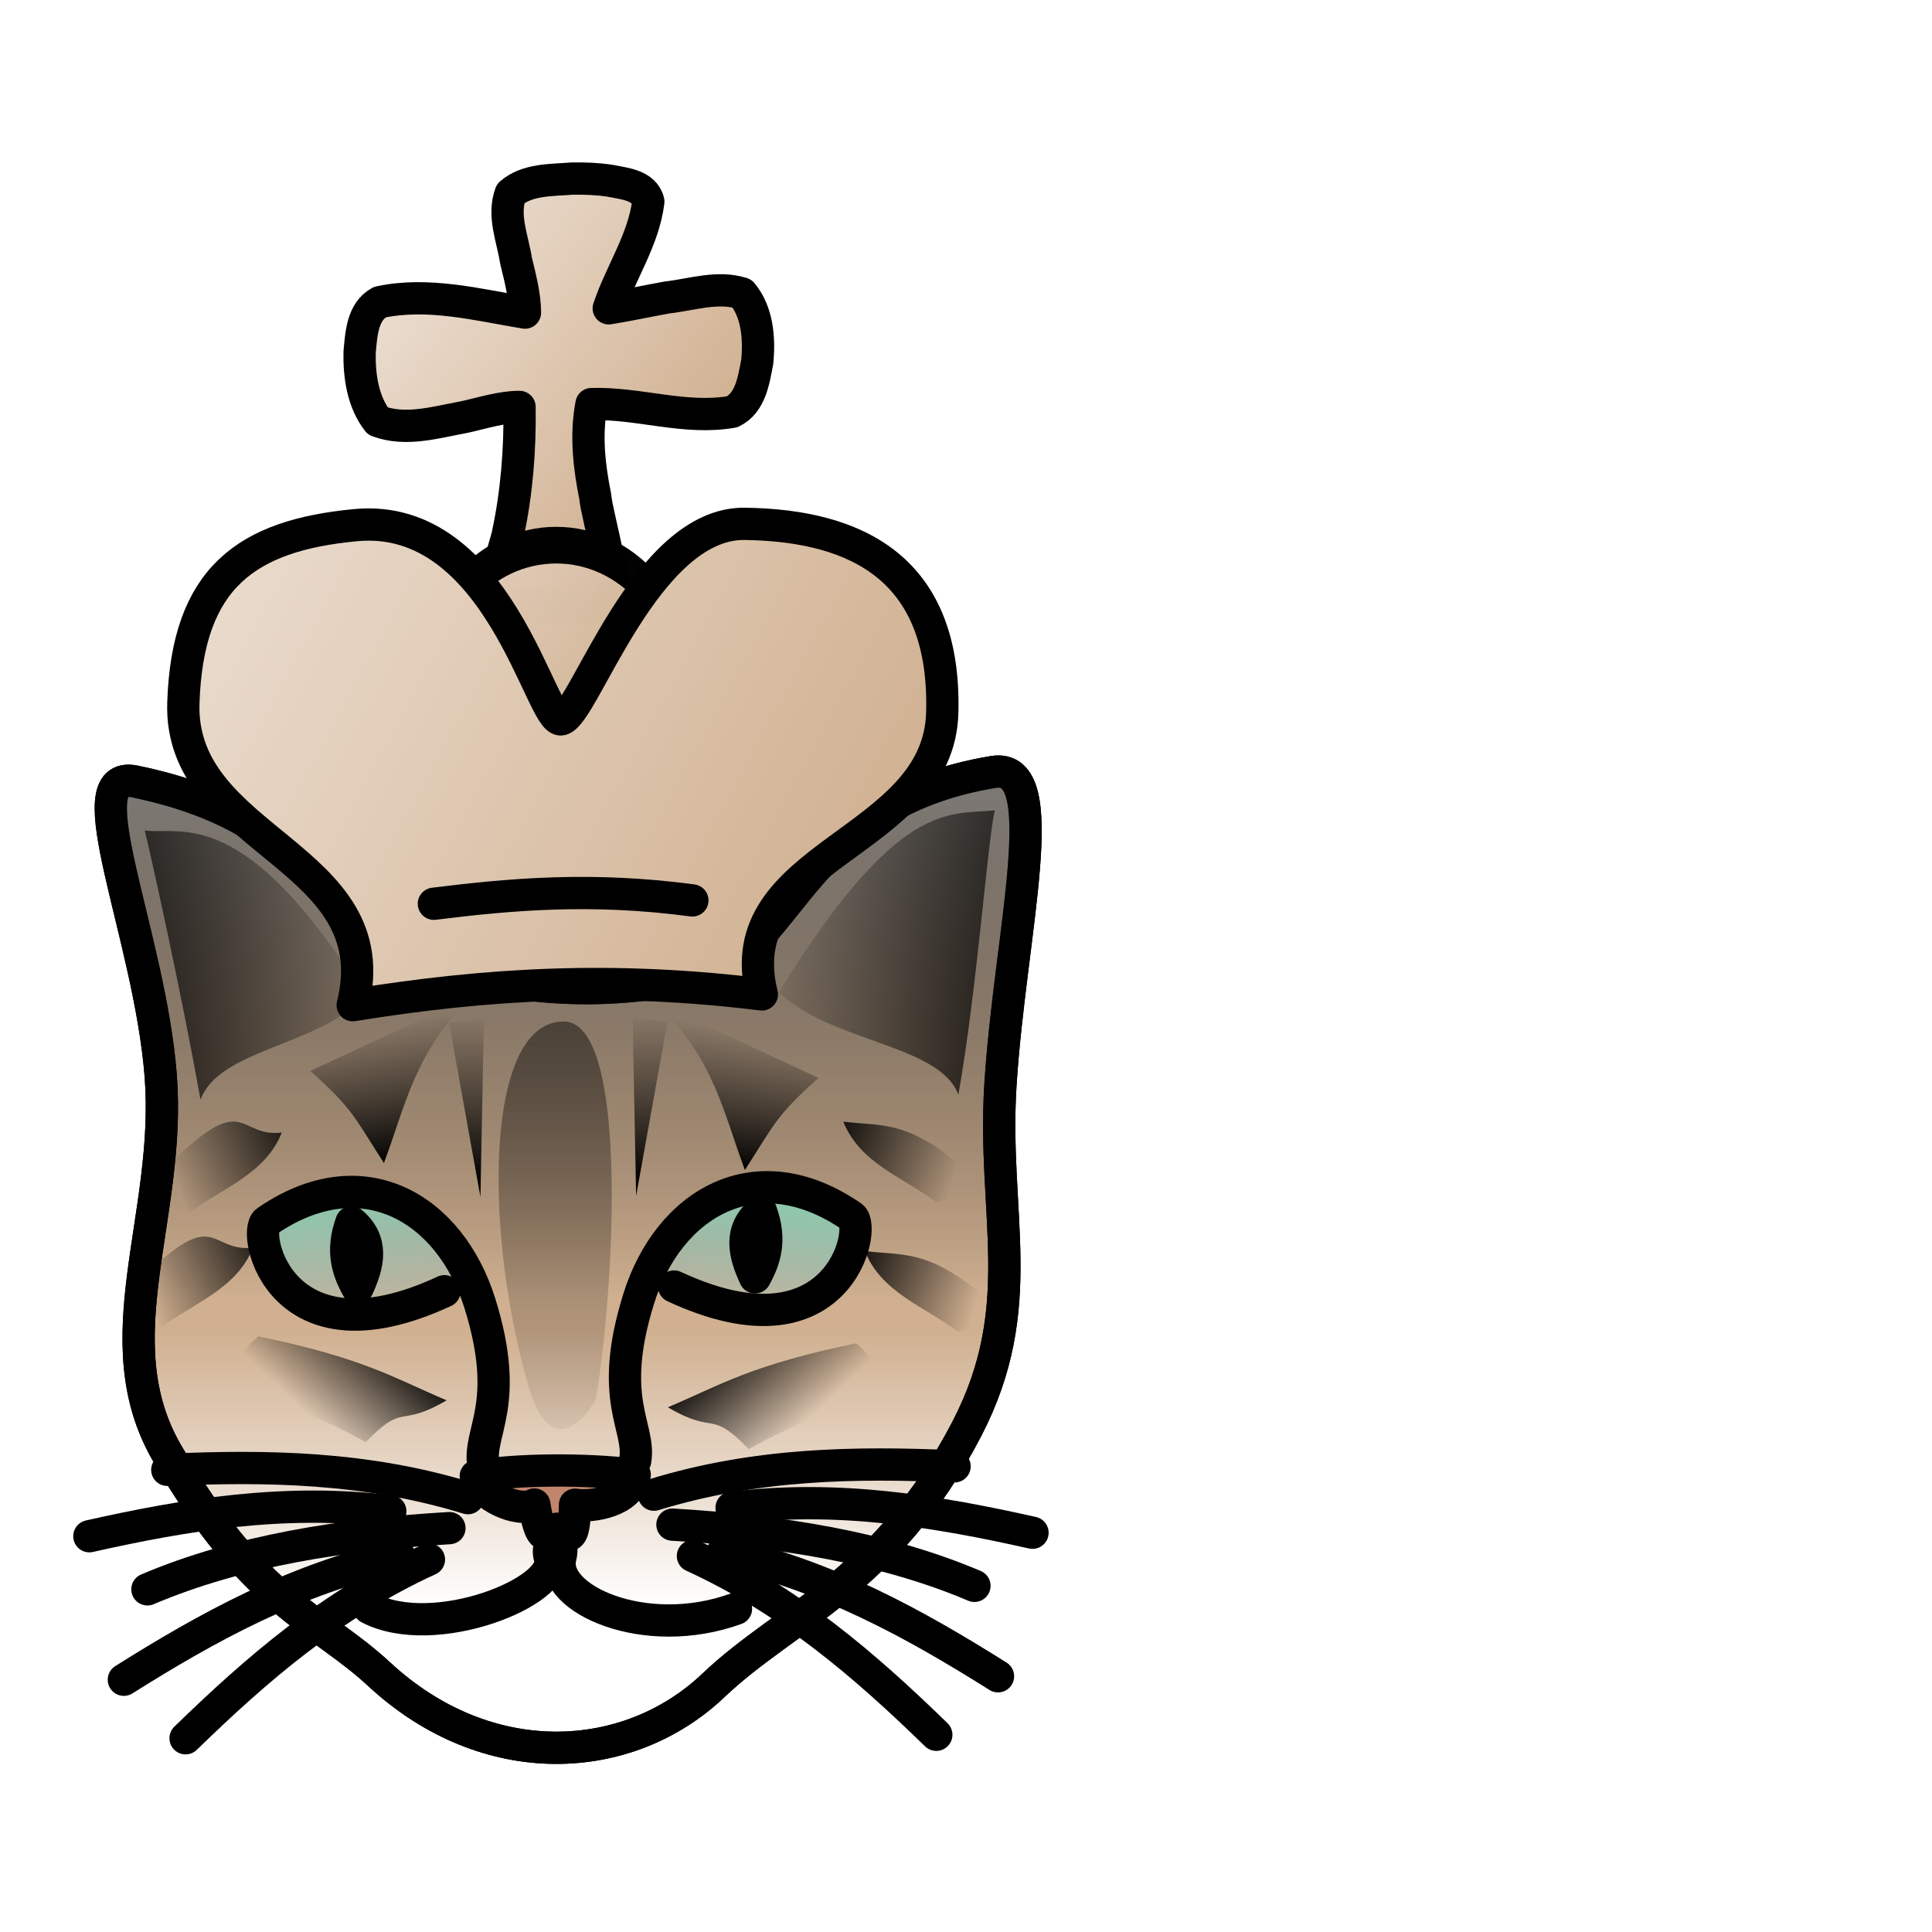
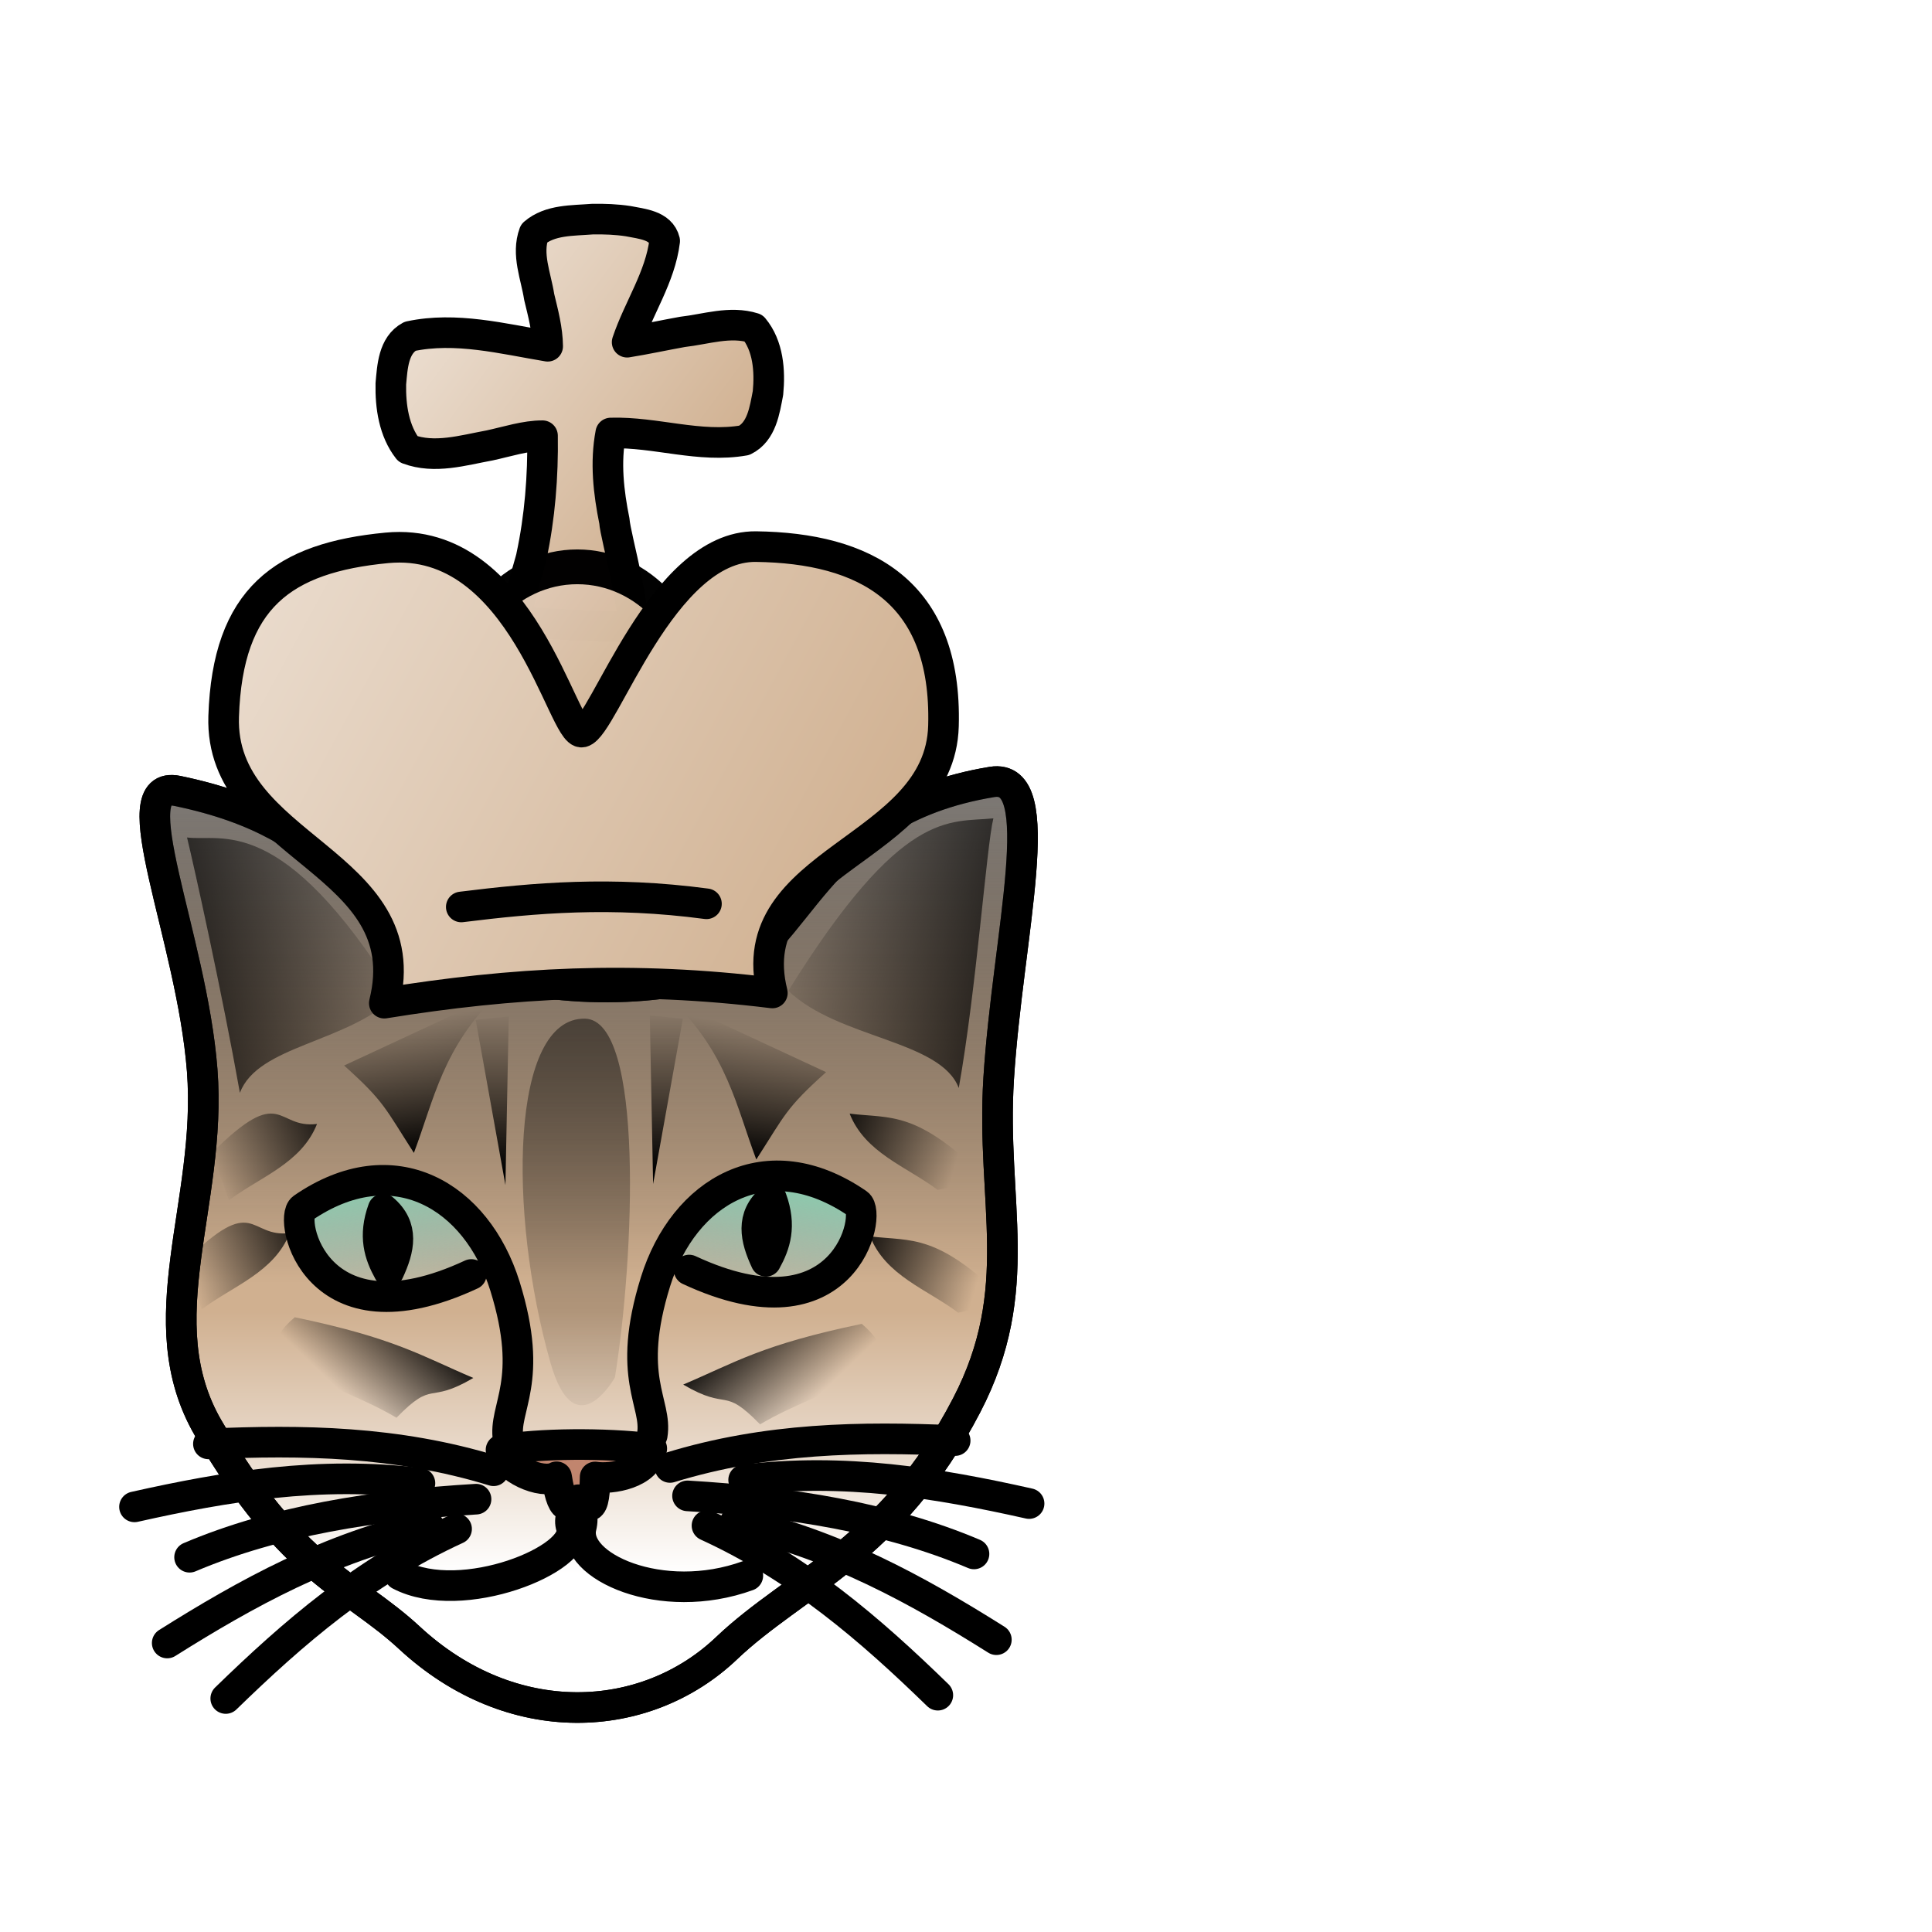
- <svg xmlns="http://www.w3.org/2000/svg" xmlns:xlink="http://www.w3.org/1999/xlink" overflow="hidden" viewBox="152 -19 958 958" id="svg36220" version="1.0">
+ <svg xmlns="http://www.w3.org/2000/svg" xmlns:xlink="http://www.w3.org/1999/xlink" overflow="hidden" viewBox="126 -45 1010 1010" id="svg36220" version="1.0">
  <defs id="defs36222">
    <linearGradient id="linearGradient2266">
      <stop style="stop-color:#0000ff;stop-opacity:1;" offset="0" id="stop2268" />
      <stop style="stop-color:#d0b090;stop-opacity:1" offset="1" id="stop2270" />
    </linearGradient>
    <linearGradient xlink:href="#linearGradient2507" id="linearGradient3296" gradientUnits="userSpaceOnUse" x1="472.81" y1="747.087" x2="472.81" y2="566.33" gradientTransform="matrix(0.756161,0,0,0.756161,76.21757,212.6685)" />
    <linearGradient id="linearGradient3284">
      <stop style="stop-color:#808080;stop-opacity:1;" offset="0" id="stop3286" />
      <stop style="stop-color:#000000;stop-opacity:0;" offset="1" id="stop3288" />
    </linearGradient>
    <linearGradient xlink:href="#linearGradient3284" id="linearGradient3290" x1="466.629" y1="160.42" x2="466.629" y2="546.33" gradientUnits="userSpaceOnUse" gradientTransform="matrix(0.756161,0,0,0.756161,76.21757,212.6685)" />
    <linearGradient xlink:href="#linearGradient3268" id="linearGradient3278" gradientUnits="userSpaceOnUse" x1="337.506" y1="472.642" x2="352.788" y2="578.182" gradientTransform="matrix(-0.756161,0,0,0.756161,781.9768,213.9287)" />
    <linearGradient id="linearGradient3268">
      <stop style="stop-color:#8accae;stop-opacity:1;" offset="0" id="stop3270" />
      <stop style="stop-color:#9fc1cd;stop-opacity:0;" offset="1" id="stop3272" />
    </linearGradient>
    <linearGradient xlink:href="#linearGradient3268" id="linearGradient3274" x1="337.506" y1="472.642" x2="352.788" y2="578.182" gradientUnits="userSpaceOnUse" gradientTransform="matrix(0.756161,0,0,0.756161,76.21757,212.6685)" />
    <linearGradient xlink:href="#linearGradient2305" id="linearGradient2313" x1="2087.14" y1="-485" x2="2033.252" y2="-862.516" gradientUnits="userSpaceOnUse" gradientTransform="matrix(0.183292,0,0,0.183292,-36.42853,646.5892)" />
    <linearGradient xlink:href="#linearGradient2305" id="linearGradient2311" x1="2394.735" y1="-485" x2="2394.735" y2="-938.333" gradientUnits="userSpaceOnUse" gradientTransform="matrix(0.183292,0,0,0.183292,-55.61973,656.0762)" />
    <linearGradient xlink:href="#linearGradient2305" id="linearGradient2317" gradientUnits="userSpaceOnUse" gradientTransform="matrix(1.789056e-2,-0.182416,0.182416,1.789056e-2,315.112,1051.291)" x1="2470.081" y1="-364.988" x2="2309.711" y2="-733.761" />
    <linearGradient xlink:href="#linearGradient2305" id="linearGradient2323" gradientUnits="userSpaceOnUse" x1="2234.743" y1="-614.407" x2="1987.283" y2="-832.365" gradientTransform="matrix(7.348649e-3,-0.183144,0.183144,7.348649e-3,447.0847,1057.424)" />
    <linearGradient xlink:href="#linearGradient2305" id="linearGradient2333" gradientUnits="userSpaceOnUse" x1="2087.14" y1="-485" x2="2033.252" y2="-862.516" gradientTransform="matrix(-0.183292,0,0,0.183292,900.1687,650.0454)" />
    <linearGradient xlink:href="#linearGradient2305" id="linearGradient2335" gradientUnits="userSpaceOnUse" gradientTransform="matrix(-0.183292,0,0,0.183292,913.2745,655.5354)" x1="2394.735" y1="-485" x2="2394.735" y2="-938.333" />
    <linearGradient xlink:href="#linearGradient2305" id="linearGradient2337" gradientUnits="userSpaceOnUse" gradientTransform="matrix(-1.789056e-2,-0.182416,-0.182416,1.789056e-2,543.2268,1053.018)" x1="2437.968" y1="-388.633" x2="2293.654" y2="-745.584" />
    <linearGradient xlink:href="#linearGradient2305" id="linearGradient2339" gradientUnits="userSpaceOnUse" gradientTransform="matrix(-7.348649e-3,-0.183144,-0.183144,7.348649e-3,409.5262,1060.88)" x1="2234.743" y1="-614.407" x2="1987.283" y2="-832.365" />
    <linearGradient xlink:href="#linearGradient2305" id="linearGradient2363" gradientUnits="userSpaceOnUse" x1="1647.14" y1="-382.909" x2="2633.252" y2="-582.909" gradientTransform="matrix(0.165748,0,0,0.165748,-91.13033,553.6539)" />
    <linearGradient xlink:href="#linearGradient2305" id="linearGradient2367" gradientUnits="userSpaceOnUse" gradientTransform="matrix(-0.165748,0,0,0.165748,962.4313,551.1333)" x1="1647.14" y1="-382.909" x2="2633.252" y2="-582.909" />
    <linearGradient xlink:href="#linearGradient2305" id="linearGradient3256" gradientUnits="userSpaceOnUse" gradientTransform="matrix(0.180961,-2.913348e-2,-2.913348e-2,-0.180961,-18.87763,514.4243)" x1="2653.51" y1="1167.897" x2="2228.905" y2="-1469.516" />
    <linearGradient xlink:href="#linearGradient2305" id="linearGradient3260" gradientUnits="userSpaceOnUse" gradientTransform="matrix(-1.789056e-2,-0.182416,-0.182416,1.789056e-2,532.5331,988.856)" x1="2437.968" y1="-388.633" x2="2293.654" y2="-745.584" />
    <linearGradient id="linearGradient2305">
      <stop style="stop-color:#000000;stop-opacity:1;" offset="0" id="stop2307" />
      <stop style="stop-color:#000000;stop-opacity:0;" offset="1" id="stop2309" />
    </linearGradient>
    <linearGradient xlink:href="#linearGradient2305" id="linearGradient3264" gradientUnits="userSpaceOnUse" gradientTransform="matrix(1.789056e-2,-0.182416,0.182416,1.789056e-2,329.3703,994.2572)" x1="2470.081" y1="-364.988" x2="2309.711" y2="-733.761" />
    <linearGradient id="linearGradient2507">
      <stop style="stop-color:#ffffff;stop-opacity:1;" offset="0" id="stop2509" />
      <stop style="stop-color:#d0b090;stop-opacity:1;" offset="1" id="stop2511" />
    </linearGradient>
    <linearGradient xlink:href="#linearGradient2507" id="linearGradient10410" x1="-303.409" y1="-139.8" x2="651.236" y2="525.127" gradientUnits="userSpaceOnUse" gradientTransform="matrix(0.538442,0,0,0.690981,204.2635,125.2569)" />
    <linearGradient xlink:href="#linearGradient2507" id="linearGradient4883" x1="-153.704" y1="-341.603" x2="889.693" y2="659.111" gradientUnits="userSpaceOnUse" />
    <linearGradient xlink:href="#linearGradient2266" id="linearGradient6412" gradientUnits="userSpaceOnUse" x1="188.837" y1="5.585" x2="526.309" y2="257.176" />
    <linearGradient xlink:href="#linearGradient2266" id="linearGradient12230" gradientUnits="userSpaceOnUse" x1="188.837" y1="5.585" x2="526.309" y2="257.176" />
    <linearGradient xlink:href="#linearGradient2507" id="linearGradient12233" gradientUnits="userSpaceOnUse" x1="188.837" y1="5.585" x2="526.309" y2="257.176" gradientTransform="matrix(0.730383,0,0,0.730383,111.6883,29.78831)" />
  </defs>
  <g id="layer1">
    <path style="fill:url(#linearGradient3296);fill-opacity:1;fill-rule:evenodd;stroke:#000000;stroke-width:16;stroke-linecap:round;stroke-linejoin:round;stroke-miterlimit:4;stroke-dasharray:none;stroke-opacity:1" d="M 359.701,455.227 C 309.541,433.689 307.44,386.802 218.722,368.484 C 188.067,362.154 226.319,444.642 231.7,514.491 C 237.081,584.35 202.183,645.483 234.93,701.713 C 278.448,776.438 310.453,783.75 339.912,811.088 C 393.568,860.879 463.516,856.954 505.856,816.618 C 541.675,782.494 591.998,765.437 631.374,689.583 C 662.88,628.889 644.011,583.385 648.086,518.795 C 652.84,443.451 675.477,358.727 644.551,363.799 C 549.965,379.311 544.305,450.512 502.47,462.88 C 457.897,476.058 400.94,472.934 359.701,455.227 z " id="path3294" />
    <path id="path3280" d="M 359.701,455.227 C 309.541,433.689 307.44,386.802 218.722,368.484 C 188.067,362.154 226.319,444.642 231.7,514.491 C 237.081,584.35 202.183,645.483 234.93,701.713 C 278.448,776.438 310.453,783.75 339.912,811.088 C 393.568,860.879 463.516,856.954 505.856,816.618 C 541.675,782.494 591.998,765.437 631.374,689.583 C 662.88,628.889 644.011,583.385 648.086,518.795 C 652.84,443.451 675.477,358.727 644.551,363.799 C 549.965,379.311 544.305,450.512 502.47,462.88 C 457.897,476.058 400.94,472.934 359.701,455.227 z " style="fill:url(#linearGradient3290);fill-opacity:1;fill-rule:evenodd;stroke:#000000;stroke-width:16;stroke-linecap:round;stroke-linejoin:round;stroke-miterlimit:4;stroke-dasharray:none;stroke-opacity:1" />
    <path style="fill:url(#linearGradient3278);fill-opacity:1;fill-rule:evenodd;stroke:none;stroke-width:16;stroke-linecap:round;stroke-linejoin:round;stroke-miterlimit:4;stroke-dasharray:none;stroke-opacity:1" d="M 477.405,618.179 C 492.091,571.025 532.878,556.75 573.937,587.853 C 584.168,595.603 559.719,661.065 477.405,618.179 z " id="path3276" />
    <path id="path3266" d="M 380.79,616.918 C 366.103,569.765 325.316,555.49 284.258,586.593 C 274.026,594.343 298.475,659.805 380.79,616.918 z " style="fill:url(#linearGradient3274);fill-opacity:1;fill-rule:evenodd;stroke:none;stroke-width:16;stroke-linecap:round;stroke-linejoin:round;stroke-miterlimit:4;stroke-dasharray:none;stroke-opacity:1" />
    <path id="path2267" d="M 387.923,712.96 C 390.089,722.55 409.201,731.381 416.952,727.03 C 420.655,750.218 424.418,739.627 428.187,739.029 C 431.525,738.499 436.711,751.765 437.126,727.13 C 445.588,728.509 464.781,725.336 466.116,712.88 L 466.727,712.269 C 442.127,709.184 407.636,709.528 387.923,712.96 z " style="fill:#c1856e;fill-opacity:1;fill-rule:evenodd;stroke:#000000;stroke-width:16;stroke-linecap:round;stroke-linejoin:round;stroke-miterlimit:4;stroke-dasharray:none;stroke-opacity:1" />
    <path style="fill:none;fill-opacity:0.75;fill-rule:evenodd;stroke:#000000;stroke-width:16;stroke-linecap:round;stroke-linejoin:round;stroke-miterlimit:4;stroke-dasharray:none;stroke-opacity:1" d="M 384.026,723.877 C 333.345,708.319 284.019,707.66 234.949,709.825" id="path2281" />
    <path id="path2283" d="M 345.534,730.381 C 292.908,723.973 244.233,731.994 196.308,742.751" style="fill:none;fill-opacity:0.75;fill-rule:evenodd;stroke:#000000;stroke-width:16;stroke-linecap:round;stroke-linejoin:round;stroke-miterlimit:4;stroke-dasharray:none;stroke-opacity:1" />
    <path style="fill:none;fill-opacity:0.75;fill-rule:evenodd;stroke:#000000;stroke-width:16;stroke-linecap:round;stroke-linejoin:round;stroke-miterlimit:4;stroke-dasharray:none;stroke-opacity:1" d="M 374.859,738.729 C 321.938,741.886 270.314,749.886 225.103,769.083" id="path2285" />
    <path id="path2289" d="M 516.942,778.714 C 471.665,795.129 425.017,773.72 429.825,753.416 C 432.886,740.489 421.808,744.015 424.671,753.408 C 429.703,769.916 367.447,795.288 334.983,778.324" style="fill:none;fill-opacity:0.75;fill-rule:evenodd;stroke:#000000;stroke-width:16;stroke-linecap:round;stroke-linejoin:round;stroke-miterlimit:4;stroke-dasharray:none;stroke-opacity:1" />
    <path style="fill:none;fill-opacity:0.75;fill-rule:evenodd;stroke:#000000;stroke-width:16;stroke-linecap:round;stroke-linejoin:round;stroke-miterlimit:4;stroke-dasharray:none;stroke-opacity:1" d="M 391.681,707.572 C 388.857,690.627 405.669,677.744 389.971,627.342 C 375.285,580.189 331.8,553.841 284.258,586.593 C 276.582,591.881 290.651,659.341 372.391,621.265" id="path2291" />
    <path style="fill:#000000;fill-opacity:1;fill-rule:evenodd;stroke:#000000;stroke-width:16;stroke-linecap:round;stroke-linejoin:round;stroke-miterlimit:4;stroke-dasharray:none;stroke-opacity:1" d="M 326.282,587.087 C 337.382,596.518 334.75,607.918 329.255,619.729 C 324.349,610.921 321.134,601.218 326.282,587.087 z " id="path2293" />
    <path style="fill:url(#linearGradient2313);fill-opacity:1;fill-rule:evenodd;stroke:none;stroke-width:16;stroke-linecap:round;stroke-linejoin:round;stroke-miterlimit:4;stroke-dasharray:none;stroke-opacity:1" d="M 305.889,512.025 C 327.033,531.001 327.201,534.157 342.374,557.693 C 352.838,529.995 357.537,502.298 386.364,474.6 L 305.889,512.025 z " id="path2299" />
    <path style="fill:url(#linearGradient2311);fill-opacity:1;fill-rule:evenodd;stroke:none;stroke-width:16;stroke-linecap:round;stroke-linejoin:round;stroke-miterlimit:4;stroke-dasharray:none;stroke-opacity:1" d="M 374.675,488.119 L 390.227,574.524 L 391.956,486.391 L 374.675,488.119 z " id="path2303" />
    <path id="path2315" d="M 231.431,639.491 C 247.81,627.232 269.372,620.155 277.467,599.612 C 255.648,602.307 259.524,577.978 222.584,614.669 L 231.431,639.491 z " style="fill:url(#linearGradient2317);fill-opacity:1;fill-rule:evenodd;stroke:none;stroke-width:16;stroke-linecap:round;stroke-linejoin:round;stroke-miterlimit:4;stroke-dasharray:none;stroke-opacity:1" />
    <path id="path2321" d="M 333.266,696.162 C 353.075,675.795 349.322,689.578 373.447,675.362 C 346.192,663.796 332.53,654.534 280.089,643.629 C 250.006,669.012 297.751,675.151 333.266,696.162 z " style="fill:url(#linearGradient2323);fill-opacity:1;fill-rule:evenodd;stroke:none;stroke-width:16;stroke-linecap:round;stroke-linejoin:round;stroke-miterlimit:4;stroke-dasharray:none;stroke-opacity:1" />
    <path id="path2325" d="M 557.851,515.482 C 536.707,534.457 536.539,537.613 521.366,561.149 C 510.902,533.451 506.203,505.754 477.376,478.057 L 557.851,515.482 z " style="fill:url(#linearGradient2333);fill-opacity:1;fill-rule:evenodd;stroke:none;stroke-width:16;stroke-linecap:round;stroke-linejoin:round;stroke-miterlimit:4;stroke-dasharray:none;stroke-opacity:1" />
    <path id="path2327" d="M 482.98,487.578 L 467.428,573.983 L 465.699,485.85 L 482.98,487.578 z " style="fill:url(#linearGradient2335);fill-opacity:1;fill-rule:evenodd;stroke:none;stroke-width:16;stroke-linecap:round;stroke-linejoin:round;stroke-miterlimit:4;stroke-dasharray:none;stroke-opacity:1" />
    <path style="fill:url(#linearGradient2337);fill-opacity:1;fill-rule:evenodd;stroke:none;stroke-width:16;stroke-linecap:round;stroke-linejoin:round;stroke-miterlimit:4;stroke-dasharray:none;stroke-opacity:1" d="M 626.908,641.219 C 610.529,628.96 588.967,621.883 580.872,601.341 C 602.691,604.036 615.922,599.257 652.862,635.949 L 626.908,641.219 z " id="path2329" />
    <path style="fill:url(#linearGradient2339);fill-opacity:1;fill-rule:evenodd;stroke:none;stroke-width:16;stroke-linecap:round;stroke-linejoin:round;stroke-miterlimit:4;stroke-dasharray:none;stroke-opacity:1" d="M 523.344,699.618 C 503.536,679.252 507.289,693.035 483.164,678.818 C 510.419,667.252 524.081,657.99 576.522,647.085 C 606.605,672.468 558.86,678.608 523.344,699.618 z " id="path2331" />
    <path style="fill:none;fill-opacity:0.75;fill-rule:evenodd;stroke:#000000;stroke-width:16;stroke-linecap:round;stroke-linejoin:round;stroke-miterlimit:4;stroke-dasharray:none;stroke-opacity:1" d="M 364.691,754.285 C 316.496,776.371 279.219,808.682 244.014,842.932" id="path2341" />
    <path style="fill:none;fill-opacity:0.75;fill-rule:evenodd;stroke:#000000;stroke-width:16;stroke-linecap:round;stroke-linejoin:round;stroke-miterlimit:4;stroke-dasharray:none;stroke-opacity:1" d="M 349.93,752.4 C 298.187,763.944 254.989,787.767 213.412,813.918" id="path2343" />
    <path id="path2345" d="M 476.259,722.149 C 526.94,706.591 576.267,705.932 625.337,708.097" style="fill:none;fill-opacity:0.75;fill-rule:evenodd;stroke:#000000;stroke-width:16;stroke-linecap:round;stroke-linejoin:round;stroke-miterlimit:4;stroke-dasharray:none;stroke-opacity:1" />
    <path style="fill:none;fill-opacity:0.75;fill-rule:evenodd;stroke:#000000;stroke-width:16;stroke-linecap:round;stroke-linejoin:round;stroke-miterlimit:4;stroke-dasharray:none;stroke-opacity:1" d="M 514.751,728.653 C 567.377,722.245 616.052,730.266 663.977,741.023" id="path2347" />
    <path id="path2349" d="M 485.426,737.001 C 538.348,740.158 589.972,748.158 635.182,767.355" style="fill:none;fill-opacity:0.75;fill-rule:evenodd;stroke:#000000;stroke-width:16;stroke-linecap:round;stroke-linejoin:round;stroke-miterlimit:4;stroke-dasharray:none;stroke-opacity:1" />
    <path id="path2351" d="M 495.594,752.556 C 543.79,774.642 581.066,806.954 616.271,841.204" style="fill:none;fill-opacity:0.75;fill-rule:evenodd;stroke:#000000;stroke-width:16;stroke-linecap:round;stroke-linejoin:round;stroke-miterlimit:4;stroke-dasharray:none;stroke-opacity:1" />
    <path id="path2353" d="M 510.355,750.672 C 562.098,762.216 605.296,786.039 646.873,812.19" style="fill:none;fill-opacity:0.75;fill-rule:evenodd;stroke:#000000;stroke-width:16;stroke-linecap:round;stroke-linejoin:round;stroke-miterlimit:4;stroke-dasharray:none;stroke-opacity:1" />
    <path id="path2361" d="M 223.774,392.811 C 227.425,407.761 242.115,474.082 251.415,526.305 C 260.878,501.259 307.116,500.522 333.184,475.476 C 273.387,379.26 241.695,395.205 223.774,392.811 z " style="fill:url(#linearGradient2363);fill-opacity:1;fill-rule:evenodd;stroke:none;stroke-width:16;stroke-linecap:round;stroke-linejoin:round;stroke-miterlimit:4;stroke-dasharray:none;stroke-opacity:1" />
    <path style="fill:url(#linearGradient2367);fill-opacity:1;fill-rule:evenodd;stroke:none;stroke-width:16;stroke-linecap:round;stroke-linejoin:round;stroke-miterlimit:4;stroke-dasharray:none;stroke-opacity:1" d="M 645.312,382.806 C 641.662,397.756 636.517,471.562 627.217,523.785 C 617.754,498.738 564.184,498.002 538.116,472.955 C 597.913,376.74 622.35,385.2 645.312,382.806 z " id="path2365" />
    <path id="path24710" d="M 435.727,69.549 C 425.401,70.393 413.484,69.792 405.211,76.966 C 401.159,87.906 406.198,99.344 407.877,110.25 C 409.925,118.753 412.216,127.225 412.309,136.013 C 388.659,132.069 364.245,125.706 340.344,130.809 C 331.598,135.534 331.129,146.899 330.318,155.619 C 330.069,167.448 331.915,180.298 339.34,189.788 C 353.194,194.979 368.115,190.383 382.025,187.841 C 391.094,185.89 400.692,182.723 409.616,182.781 C 409.937,203.893 408.214,225.506 403.827,245.858 C 403.301,249.21 393.209,279.817 396.9,279.815 C 405.982,281.395 445.6,282.204 454.749,283.017 C 461.268,282.887 447.506,234.691 447.204,227.471 C 444.145,212.363 442.357,196.777 445.291,181.366 C 468.642,180.67 491.782,189.312 515.088,185.2 C 524.224,180.731 525.748,169.375 527.482,160.458 C 528.618,148.856 527.631,135.738 519.95,126.496 C 507.723,122.644 495.002,127.129 482.769,128.504 C 473.118,130.239 463.533,132.341 453.85,133.891 C 459.81,116.085 471.155,99.948 473.479,80.961 C 471.506,72.692 461.286,72.012 454.443,70.621 C 448.299,69.675 441.982,69.451 435.727,69.549 z " style="fill:url(#linearGradient12233);fill-opacity:1.0;fill-rule:evenodd;stroke:#000000;stroke-width:16;stroke-linecap:round;stroke-linejoin:round;stroke-miterlimit:4;stroke-dasharray:none;stroke-opacity:1" />
    <path style="opacity:0.99;fill:url(#linearGradient4883);fill-opacity:1.0;fill-rule:evenodd;stroke:#000000;stroke-width:79.323;stroke-linecap:round;stroke-linejoin:round;stroke-miterlimit:4;stroke-dasharray:none;stroke-dashoffset:0;stroke-opacity:1" id="path4002" d="M 1066.667 546.962 A 355.193 304.141 0 1 1  356.28,546.962 A 355.193 304.141 0 1 1  1066.667 546.962 z" transform="matrix(0.177521,0,0,0.229187,301.4959,195.672)" />
    <path style="fill:url(#linearGradient10410);fill-opacity:1;fill-rule:evenodd;stroke:#000000;stroke-width:16;stroke-linecap:round;stroke-linejoin:round;stroke-miterlimit:4;stroke-dasharray:none;stroke-opacity:1" d="M 326.894,479.429 C 345.474,404.818 240.64,398.961 242.923,329.542 C 244.961,267.537 274.114,246.55 328.255,241.404 C 399.43,234.639 420.231,340.025 430.356,337.692 C 441.622,335.095 472.063,240.106 521.261,240.755 C 577.656,241.498 621.166,263.615 619.224,334.45 C 617.469,400.429 512.262,403.928 529.768,474.096 C 456.374,465.048 394.083,468.572 326.894,479.429 z " id="path10402" />
    <path id="path3250" d="M 466.981,705.249 C 469.806,688.305 452.993,675.422 468.691,625.02 C 483.378,577.867 526.863,551.518 574.405,584.271 C 582.081,589.559 568.012,657.019 486.272,618.943" style="fill:none;fill-opacity:0.75;fill-rule:evenodd;stroke:#000000;stroke-width:16;stroke-linecap:round;stroke-linejoin:round;stroke-miterlimit:4;stroke-dasharray:none;stroke-opacity:1" />
    <path id="path3252" d="M 529.355,581.74 C 518.256,591.171 520.888,602.572 526.383,614.382 C 531.289,605.574 534.504,595.871 529.355,581.74 z " style="fill:#000000;fill-opacity:1;fill-rule:evenodd;stroke:#000000;stroke-width:16;stroke-linecap:round;stroke-linejoin:round;stroke-miterlimit:4;stroke-dasharray:none;stroke-opacity:1" />
    <path style="fill:url(#linearGradient3256);fill-opacity:1;fill-rule:evenodd;stroke:none;stroke-width:16;stroke-linecap:round;stroke-linejoin:round;stroke-miterlimit:4;stroke-dasharray:none;stroke-opacity:1" d="M 413.739,667.304 C 391.415,588.692 392.906,486.959 431.744,487.527 C 462.895,487.997 457.608,612.566 447.458,675.085 C 447.458,675.085 426.57,712.489 413.739,667.304 z " id="path3254" />
    <path id="path3258" d="M 616.214,577.057 C 599.835,564.797 578.274,557.721 570.178,537.178 C 591.997,539.873 605.228,535.095 642.169,571.786 L 616.214,577.057 z " style="fill:url(#linearGradient3260);fill-opacity:1;fill-rule:evenodd;stroke:none;stroke-width:16;stroke-linecap:round;stroke-linejoin:round;stroke-miterlimit:4;stroke-dasharray:none;stroke-opacity:1" />
    <path style="fill:url(#linearGradient3264);fill-opacity:1;fill-rule:evenodd;stroke:none;stroke-width:16;stroke-linecap:round;stroke-linejoin:round;stroke-miterlimit:4;stroke-dasharray:none;stroke-opacity:1" d="M 245.69,582.458 C 262.068,570.199 283.63,563.122 291.725,542.579 C 269.906,545.274 273.782,520.945 236.842,557.636 L 245.69,582.458 z " id="path3262" />
    <path style="fill:none;fill-opacity:0.75;fill-rule:evenodd;stroke:#000000;stroke-width:16;stroke-linecap:round;stroke-linejoin:round;stroke-miterlimit:4;stroke-dasharray:none;stroke-opacity:1" d="M 367.142,429.133 C 405.636,424.351 445.403,420.841 495.316,427.478" id="path4885" />
  </g>
</svg>
